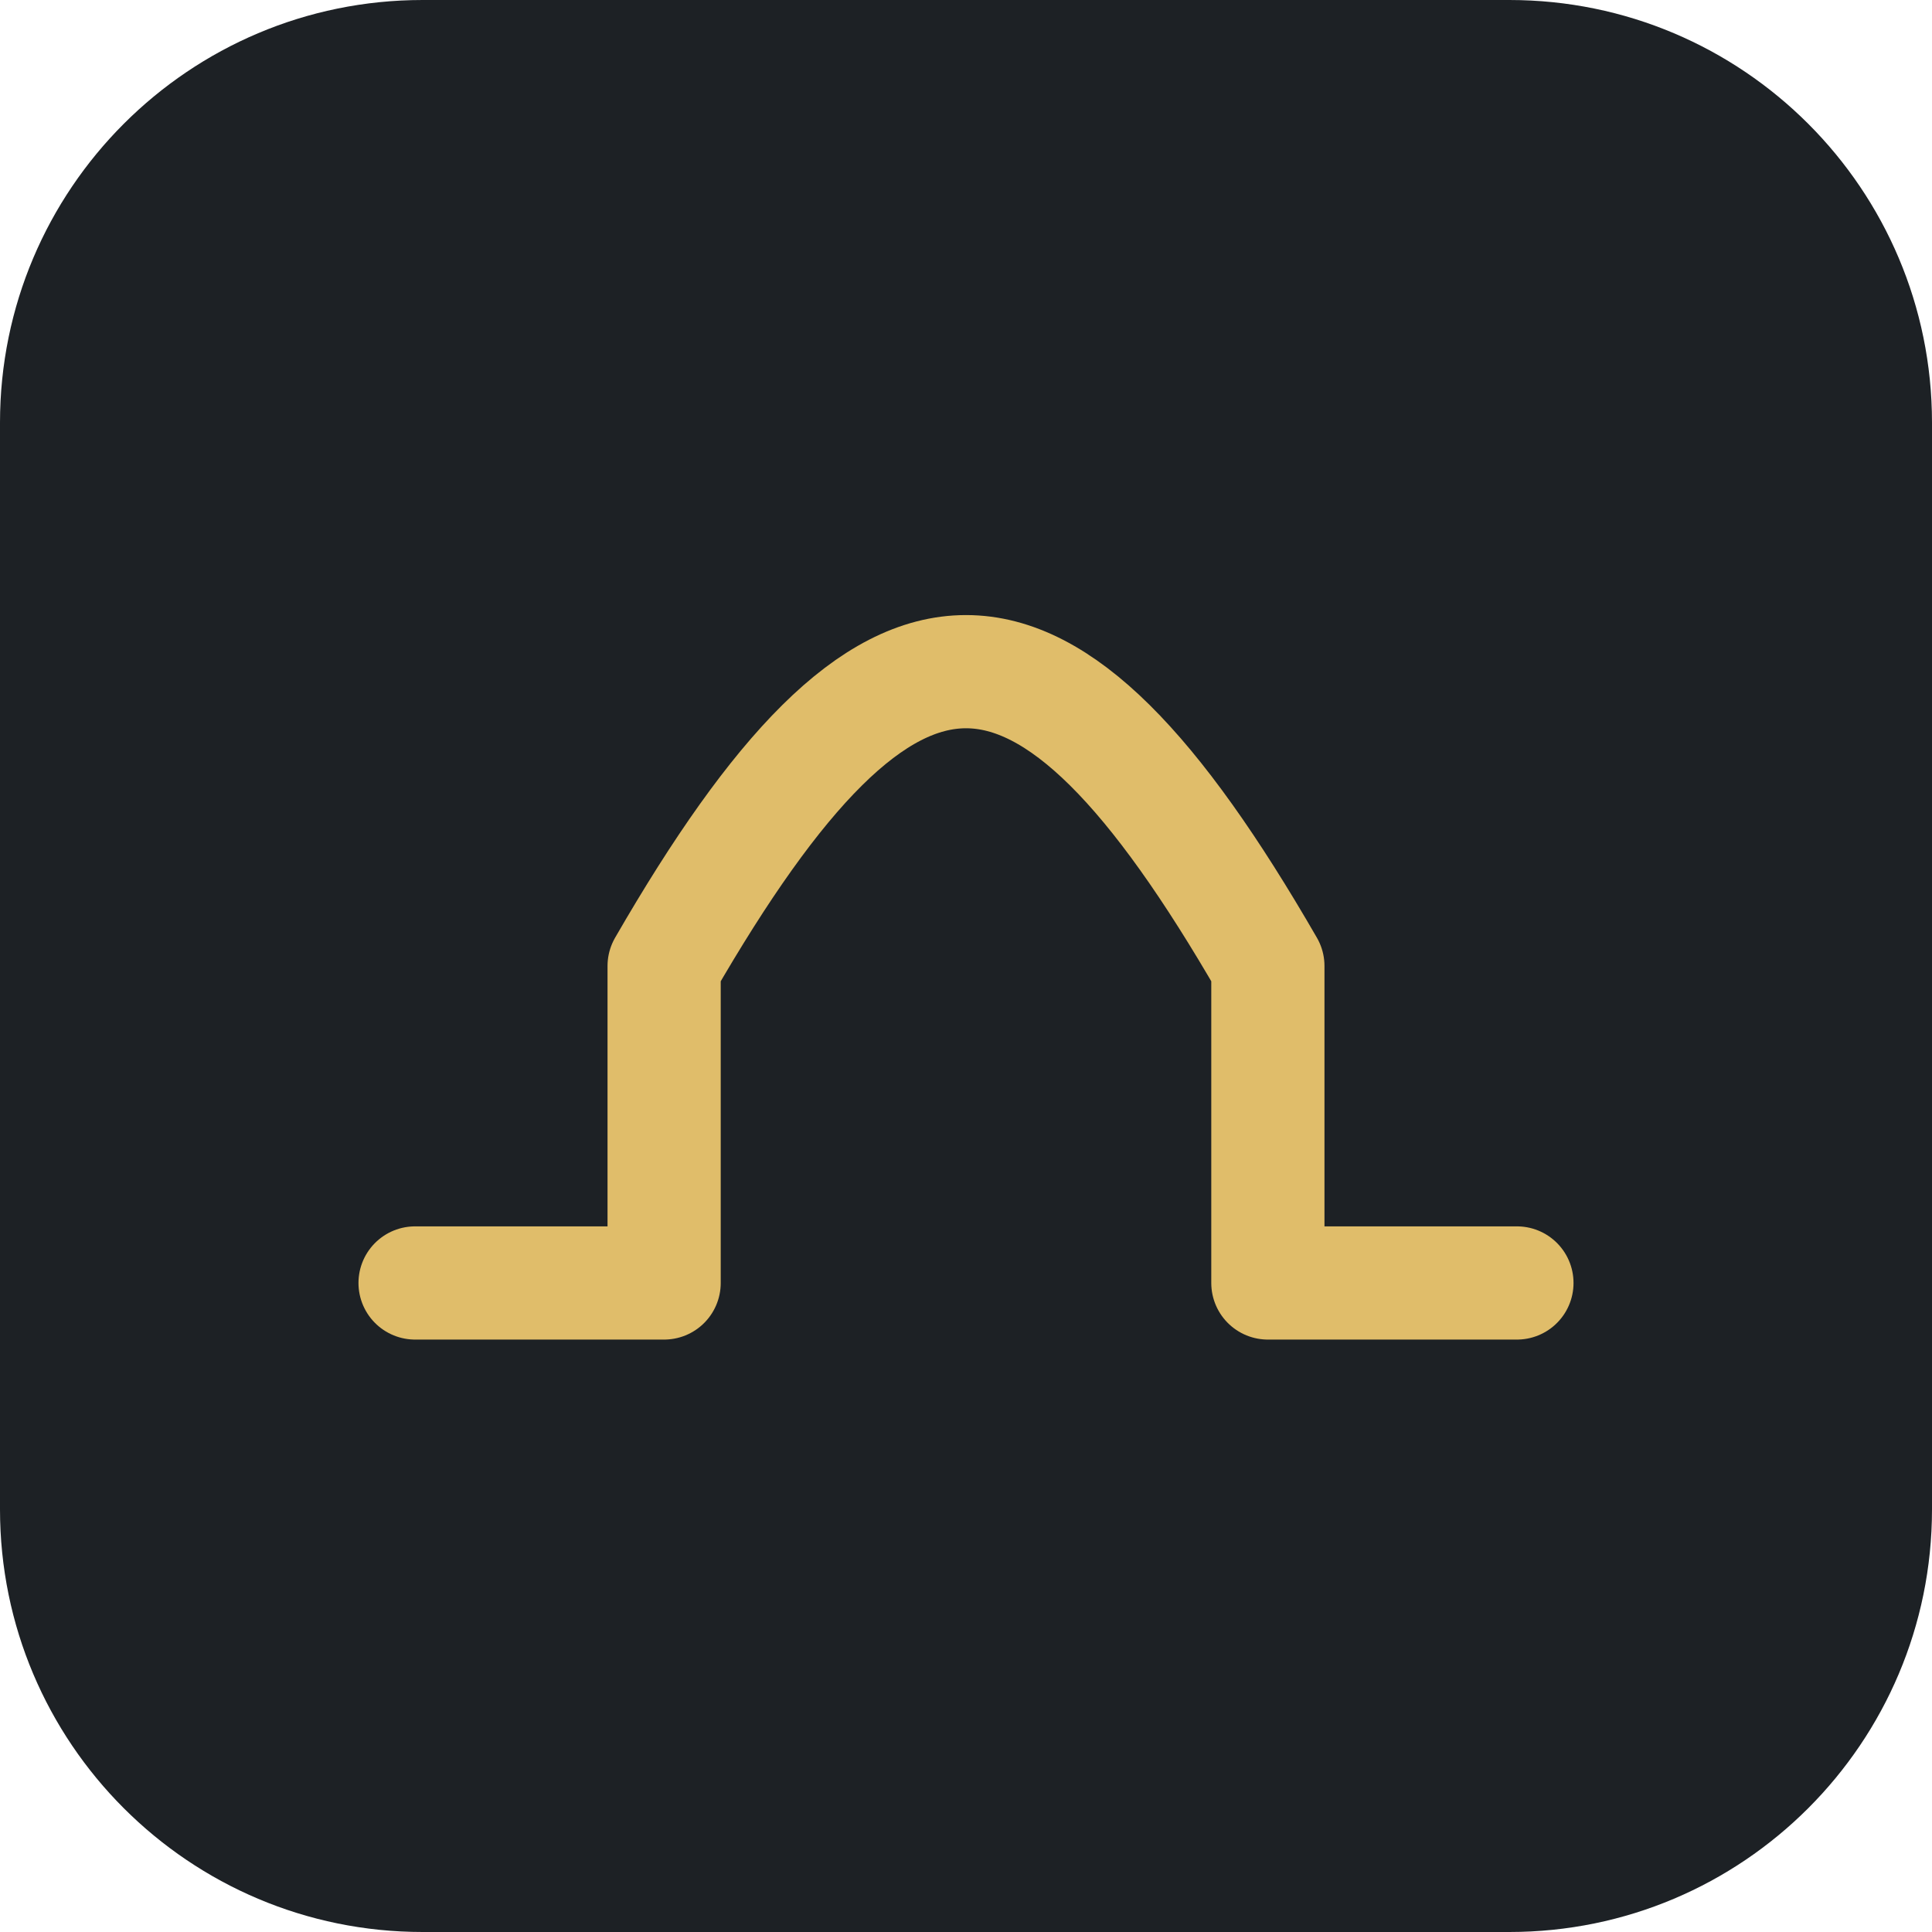
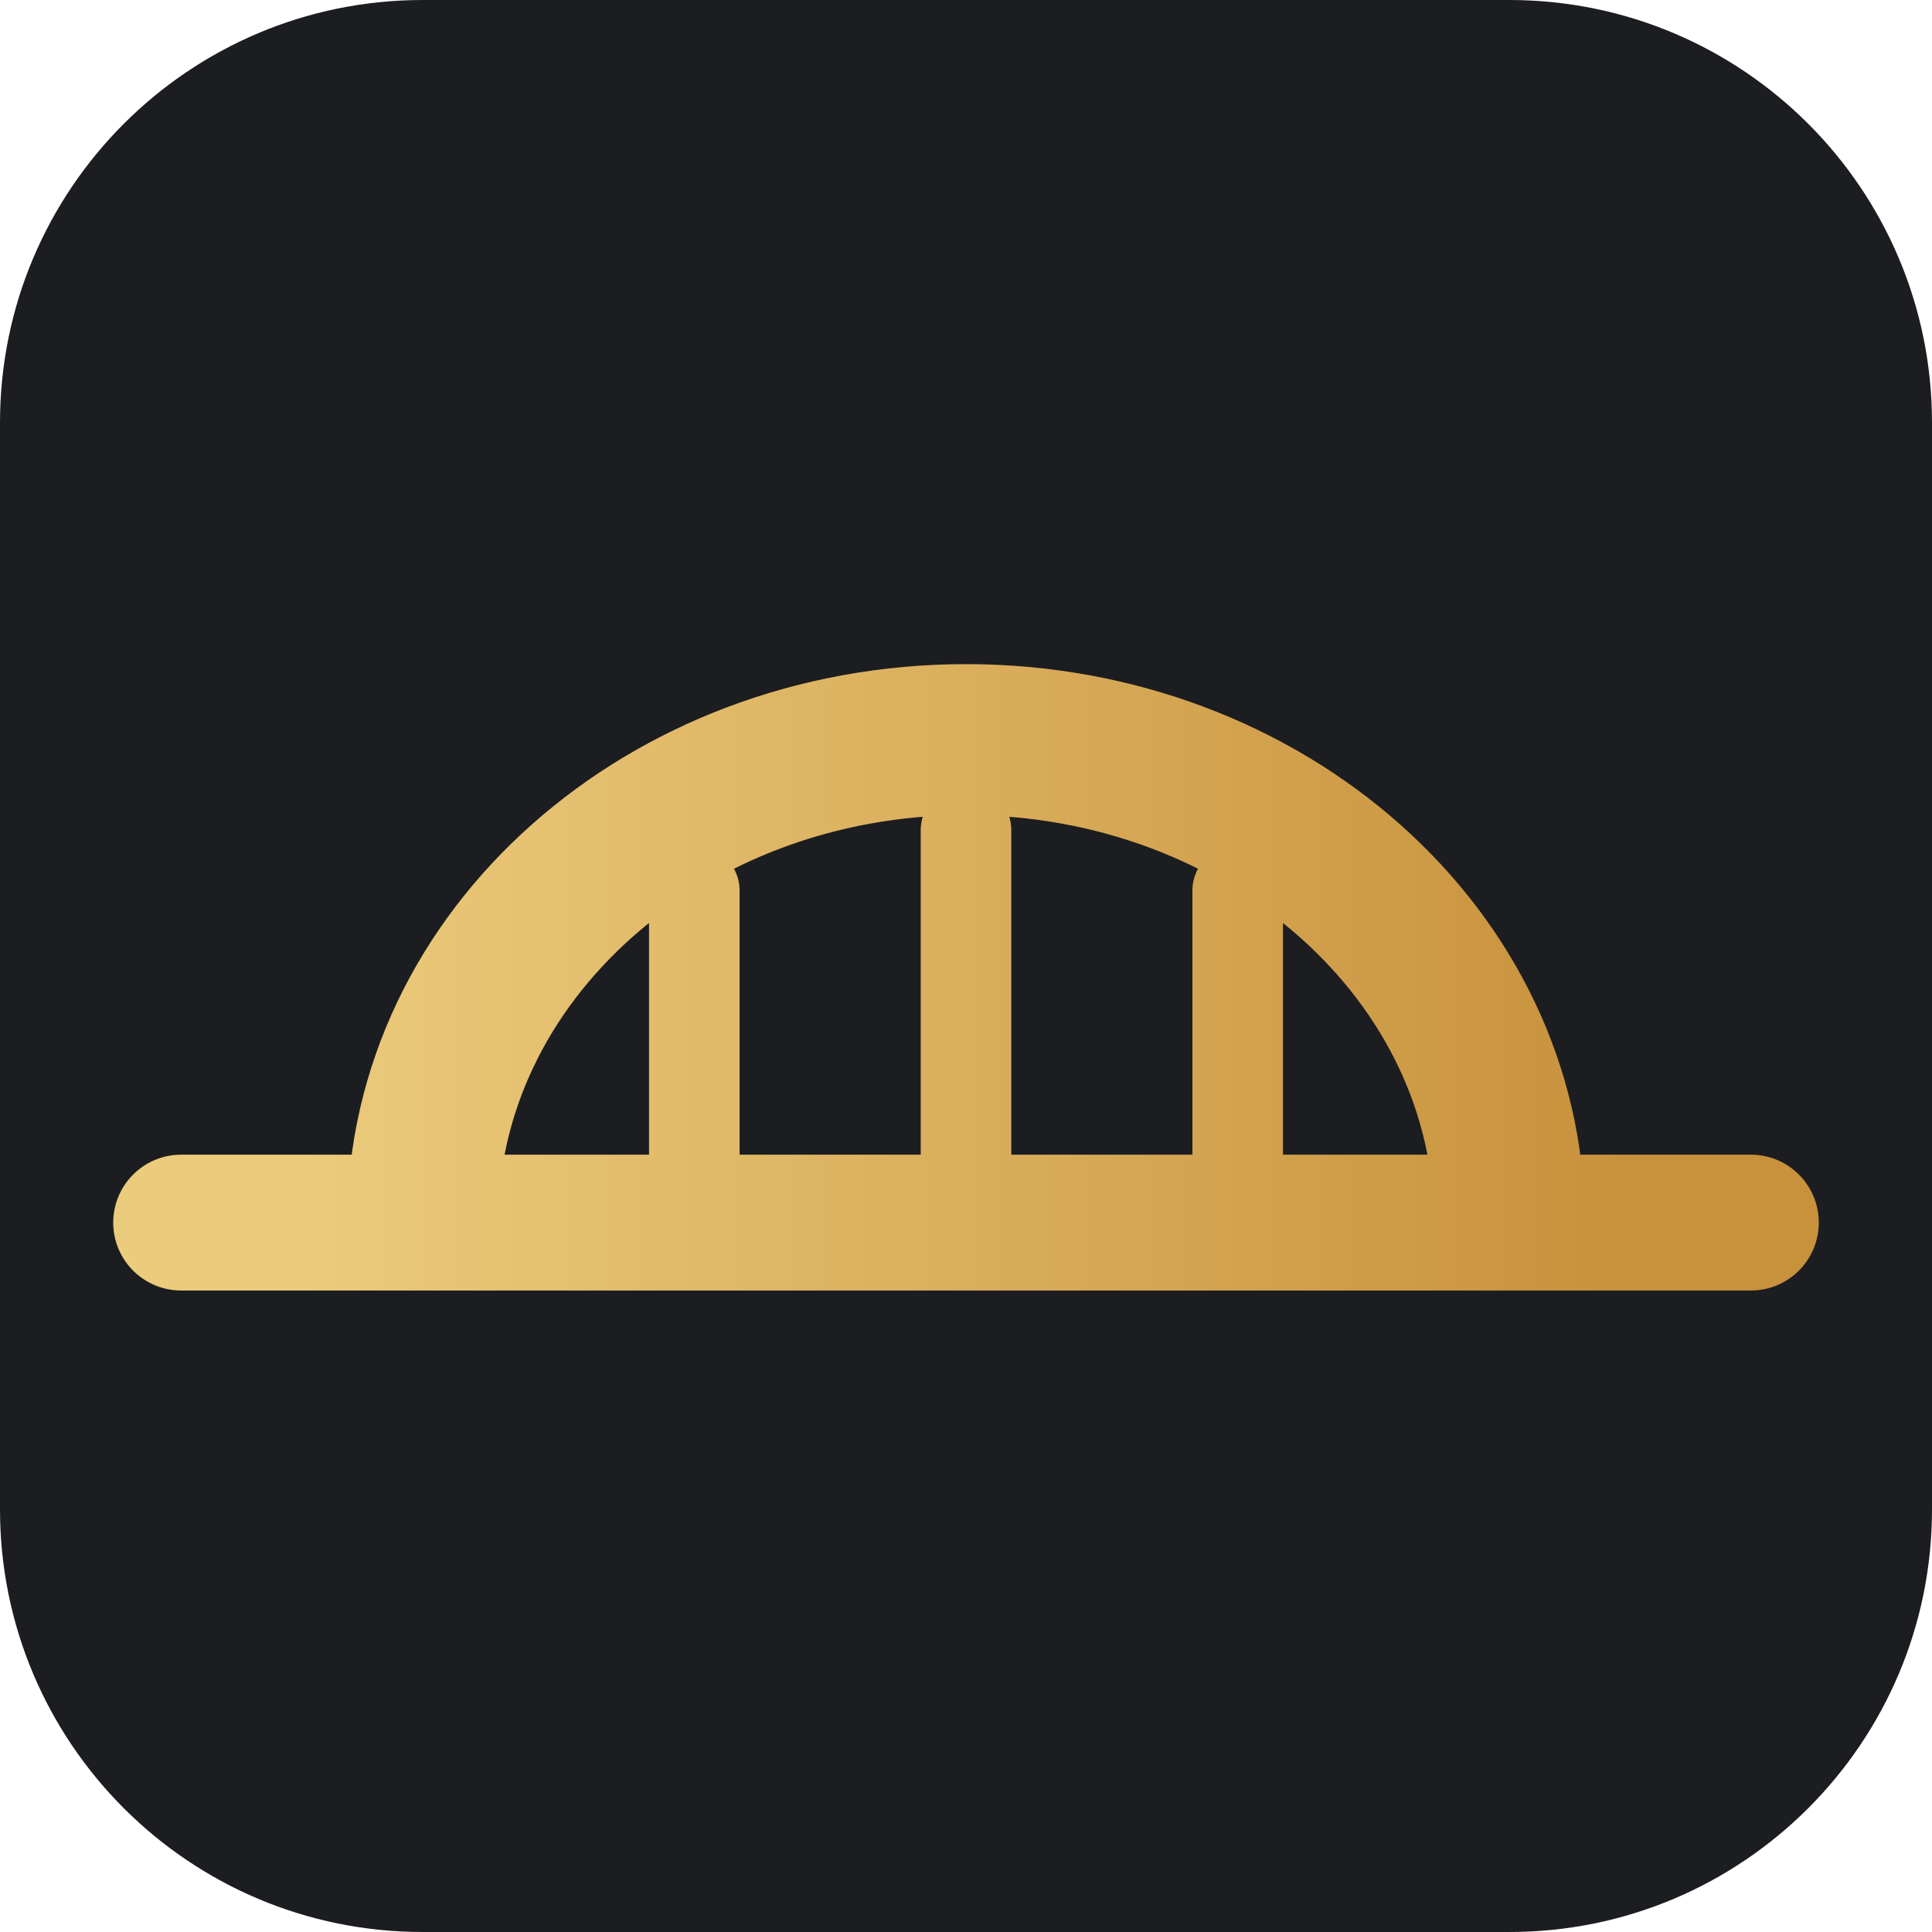
- <svg xmlns="http://www.w3.org/2000/svg" viewBox="0 0 512 512" role="img" aria-label="CashBridge">
-   <rect width="512" height="512" rx="112" fill="#1d2125" />
-   <g fill="none" stroke="#e0bd6a" stroke-width="30" stroke-linecap="round" stroke-linejoin="round">
-     <path d="M110 340h66v-84M402 340h-66v-84M176 256c60-104 100-104 160 0" />
+ <svg xmlns="http://www.w3.org/2000/svg" viewBox="0 0 64 64" fill="none" role="img" aria-label="CashBridge">
+   <rect width="64" height="64" rx="14" fill="#1C1D20" />
+   <g transform="translate(0 -1.5) scale(1)">
+     <defs>
+       <linearGradient id="cbi" x1="10" y1="0" x2="54" y2="0" gradientUnits="userSpaceOnUse">
+         <stop offset="0" stop-color="#EBCB7C" />
+         <stop offset="1" stop-color="#C8913C" />
+       </linearGradient>
+     </defs>
+     <g stroke="url(#cbi)" stroke-linecap="round" fill="none">
+       <path d="M14 42 A18 16 0 0 1 50 42" stroke-width="5" stroke-linecap="butt" />
+       <path d="M23 42 V31 M32 42 V29 M41 42 V31" stroke-width="3" />
+       <path d="M6 42 H58" stroke-width="4.5" />
+     </g>
  </g>
</svg>
